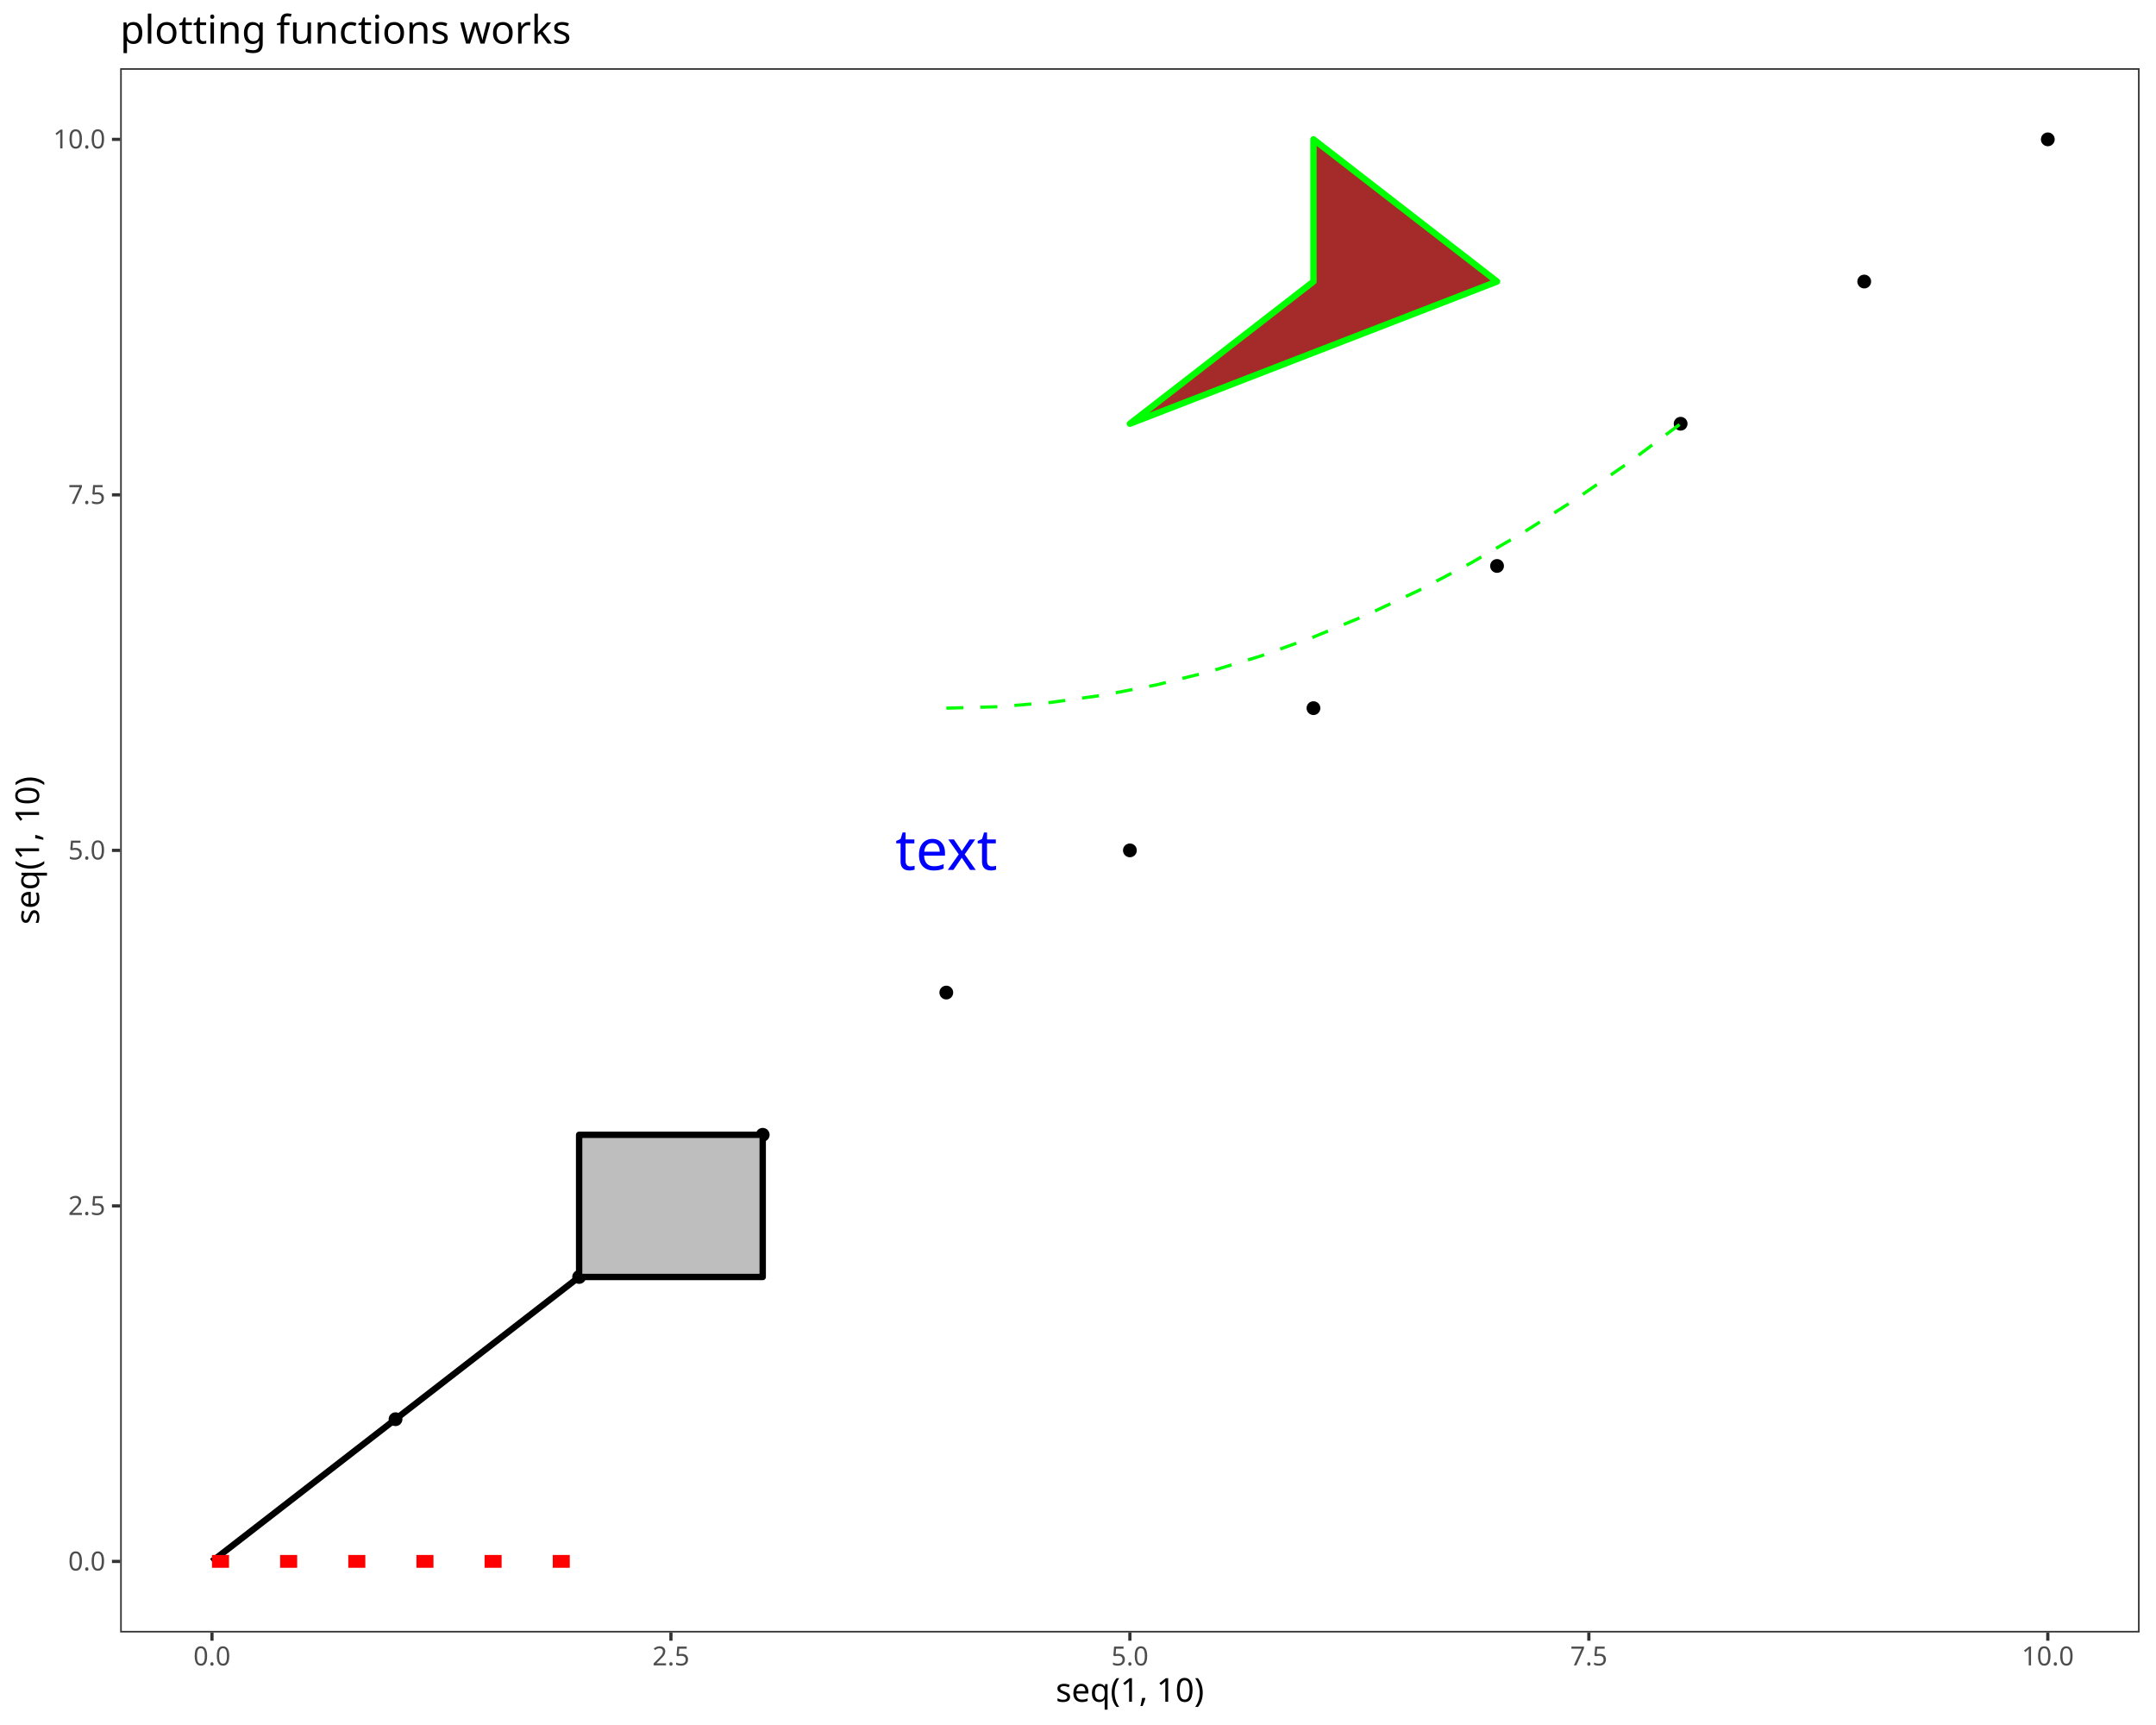
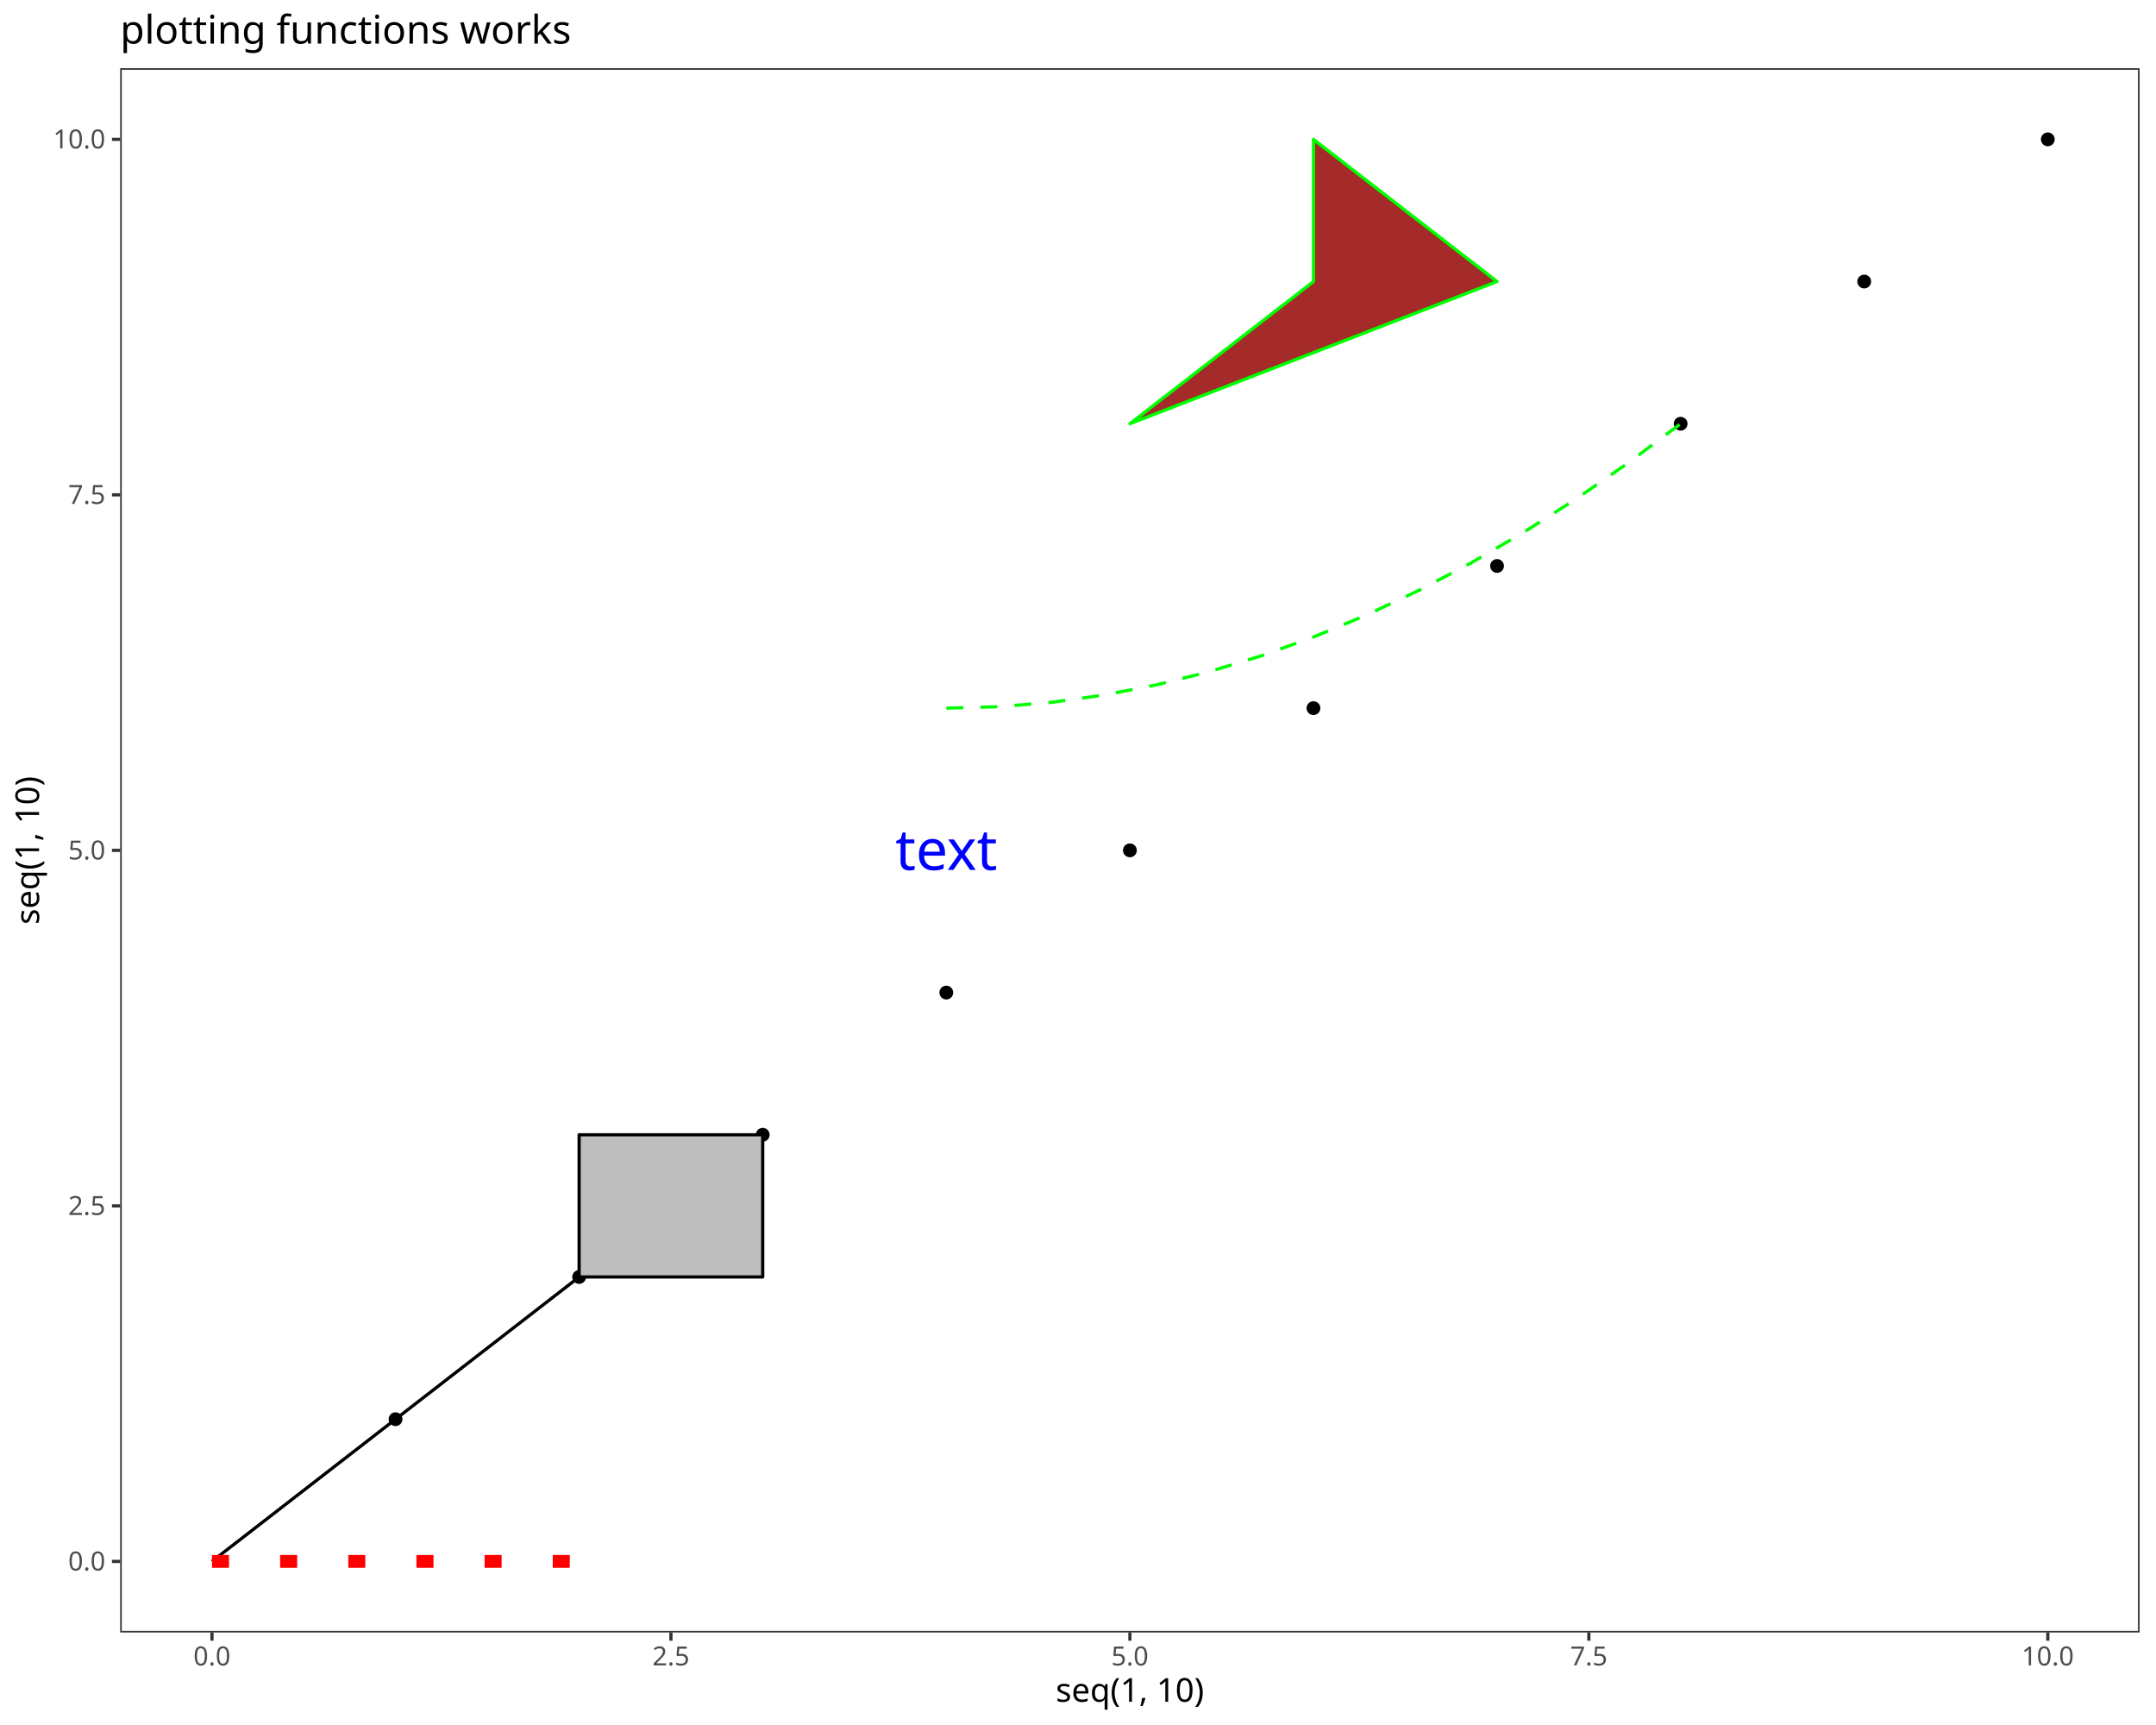
<svg xmlns="http://www.w3.org/2000/svg" class="svglite" data-engine-version="2.0" width="720.00pt" height="576.00pt" viewBox="0 0 720.00 576.00">
  <defs>
    <style type="text/css">
    .svglite line, .svglite polyline, .svglite polygon, .svglite path, .svglite rect, .svglite circle {
      fill: none;
      stroke: #000000;
      stroke-linecap: round;
      stroke-linejoin: round;
      stroke-miterlimit: 10.00;
    }
  </style>
  </defs>
  <rect width="100%" height="100%" style="stroke: none; fill: #FFFFFF;" />
  <defs>
    <clipPath id="cpMC4wMHw3MjAuMDB8MC4wMHw1NzYuMDA=">
      <rect x="0.00" y="0.00" width="720.00" height="576.00" />
    </clipPath>
  </defs>
  <g clip-path="url(#cpMC4wMHw3MjAuMDB8MC4wMHw1NzYuMDA=)">
    <rect x="0.00" y="0.00" width="720.00" height="576.00" style="stroke-width: 1.07; stroke: #FFFFFF; fill: #FFFFFF;" />
  </g>
  <defs>
    <clipPath id="cpNDAuMTN8NzE0LjUyfDIyLjc4fDU0NS4xMQ==">
      <rect x="40.13" y="22.78" width="674.39" height="522.33" />
    </clipPath>
  </defs>
  <g clip-path="url(#cpNDAuMTN8NzE0LjUyfDIyLjc4fDU0NS4xMQ==)">
    <rect x="40.13" y="22.78" width="674.39" height="522.33" style="stroke-width: 1.07; stroke: none; fill: #FFFFFF;" />
    <circle cx="132.09" cy="473.89" r="1.95" style="stroke-width: 0.71; fill: #000000;" />
    <circle cx="193.40" cy="426.40" r="1.95" style="stroke-width: 0.71; fill: #000000;" />
    <circle cx="254.71" cy="378.92" r="1.95" style="stroke-width: 0.71; fill: #000000;" />
    <circle cx="316.02" cy="331.43" r="1.95" style="stroke-width: 0.71; fill: #000000;" />
    <circle cx="377.33" cy="283.95" r="1.95" style="stroke-width: 0.71; fill: #000000;" />
    <circle cx="438.63" cy="236.46" r="1.95" style="stroke-width: 0.71; fill: #000000;" />
    <circle cx="499.94" cy="188.98" r="1.95" style="stroke-width: 0.71; fill: #000000;" />
    <circle cx="561.25" cy="141.49" r="1.95" style="stroke-width: 0.71; fill: #000000;" />
    <circle cx="622.56" cy="94.01" r="1.95" style="stroke-width: 0.71; fill: #000000;" />
    <circle cx="683.87" cy="46.53" r="1.95" style="stroke-width: 0.71; fill: #000000;" />
-     <line x1="70.79" y1="521.37" x2="193.40" y2="426.40" style="stroke-width: 2.13; stroke-linecap: butt;" />
+     <line x1="70.79" y1="521.37" x2="193.40" y2="426.40" style="stroke-width: 1.07; stroke-linecap: butt;" />
    <line x1="70.79" y1="521.37" x2="193.40" y2="521.37" style="stroke-width: 4.27; stroke: #FF0000; stroke-dasharray: 5.69,17.07; stroke-linecap: butt;" />
-     <polygon points="193.40,426.40 193.40,378.92 254.71,378.92 254.71,426.40 " style="stroke-width: 2.13; stroke-linecap: butt; fill: #BEBEBE;" />
-     <polygon points="377.33,141.49 438.63,94.01 438.63,46.53 499.94,94.01 " style="stroke-width: 2.13; stroke: #00FF00; stroke-linecap: butt; fill: #A52A2A;" />
+     <polygon points="193.40,426.40 193.40,378.92 254.71,378.92 254.71,426.40 " style="stroke-width: 1.07; stroke-linecap: butt; fill: #BEBEBE;" />
+     <polygon points="377.33,141.49 438.63,94.01 438.63,46.53 499.94,94.01 " style="stroke-width: 1.07; stroke: #00FF00; stroke-linecap: butt; fill: #A52A2A;" />
    <text x="316.02" y="290.48" text-anchor="middle" style="font-size: 18.97px; fill: #0000FF; font-family: sans;" textLength="30.58px" lengthAdjust="spacingAndGlyphs">text</text>
    <polyline points="316.02,236.46 333.54,235.98 351.05,234.53 368.57,232.10 386.08,228.71 403.60,224.35 421.12,219.02 438.63,212.72 456.15,205.45 473.67,197.22 491.18,188.01 508.70,177.83 526.22,166.69 543.73,154.58 561.25,141.49 " style="stroke-width: 1.07; stroke: #00FF00; stroke-dasharray: 5.69,5.69; stroke-linecap: butt;" />
    <rect x="40.13" y="22.78" width="674.39" height="522.33" style="stroke-width: 1.07; stroke: #333333;" />
  </g>
  <g clip-path="url(#cpMC4wMHw3MjAuMDB8MC4wMHw1NzYuMDA=)">
    <text x="35.20" y="524.40" text-anchor="end" style="font-size: 8.80px; fill: #4D4D4D; font-family: sans;" textLength="12.23px" lengthAdjust="spacingAndGlyphs">0.0</text>
    <text x="35.20" y="405.69" text-anchor="end" style="font-size: 8.80px; fill: #4D4D4D; font-family: sans;" textLength="12.23px" lengthAdjust="spacingAndGlyphs">2.5</text>
    <text x="35.20" y="286.98" text-anchor="end" style="font-size: 8.80px; fill: #4D4D4D; font-family: sans;" textLength="12.23px" lengthAdjust="spacingAndGlyphs">5.0</text>
    <text x="35.20" y="168.26" text-anchor="end" style="font-size: 8.80px; fill: #4D4D4D; font-family: sans;" textLength="12.23px" lengthAdjust="spacingAndGlyphs">7.5</text>
    <text x="35.20" y="49.55" text-anchor="end" style="font-size: 8.80px; fill: #4D4D4D; font-family: sans;" textLength="17.13px" lengthAdjust="spacingAndGlyphs">10.0</text>
    <polyline points="37.39,521.37 40.13,521.37 " style="stroke-width: 1.07; stroke: #333333; stroke-linecap: butt;" />
    <polyline points="37.39,402.66 40.13,402.66 " style="stroke-width: 1.07; stroke: #333333; stroke-linecap: butt;" />
    <polyline points="37.39,283.95 40.13,283.95 " style="stroke-width: 1.07; stroke: #333333; stroke-linecap: butt;" />
    <polyline points="37.39,165.24 40.13,165.24 " style="stroke-width: 1.07; stroke: #333333; stroke-linecap: butt;" />
    <polyline points="37.39,46.53 40.13,46.53 " style="stroke-width: 1.07; stroke: #333333; stroke-linecap: butt;" />
    <polyline points="70.79,547.85 70.79,545.11 " style="stroke-width: 1.07; stroke: #333333; stroke-linecap: butt;" />
    <polyline points="224.06,547.85 224.06,545.11 " style="stroke-width: 1.07; stroke: #333333; stroke-linecap: butt;" />
    <polyline points="377.33,547.85 377.33,545.11 " style="stroke-width: 1.07; stroke: #333333; stroke-linecap: butt;" />
    <polyline points="530.60,547.85 530.60,545.11 " style="stroke-width: 1.07; stroke: #333333; stroke-linecap: butt;" />
    <polyline points="683.87,547.85 683.87,545.11 " style="stroke-width: 1.07; stroke: #333333; stroke-linecap: butt;" />
    <text x="70.79" y="556.10" text-anchor="middle" style="font-size: 8.80px; fill: #4D4D4D; font-family: sans;" textLength="12.23px" lengthAdjust="spacingAndGlyphs">0.0</text>
    <text x="224.06" y="556.10" text-anchor="middle" style="font-size: 8.80px; fill: #4D4D4D; font-family: sans;" textLength="12.23px" lengthAdjust="spacingAndGlyphs">2.5</text>
    <text x="377.33" y="556.10" text-anchor="middle" style="font-size: 8.80px; fill: #4D4D4D; font-family: sans;" textLength="12.23px" lengthAdjust="spacingAndGlyphs">5.0</text>
    <text x="530.60" y="556.10" text-anchor="middle" style="font-size: 8.80px; fill: #4D4D4D; font-family: sans;" textLength="12.23px" lengthAdjust="spacingAndGlyphs">7.5</text>
    <text x="683.87" y="556.10" text-anchor="middle" style="font-size: 8.80px; fill: #4D4D4D; font-family: sans;" textLength="17.13px" lengthAdjust="spacingAndGlyphs">10.0</text>
    <text x="377.33" y="568.24" text-anchor="middle" style="font-size: 11.00px; font-family: sans;" textLength="49.53px" lengthAdjust="spacingAndGlyphs">seq(1, 10)</text>
    <text transform="translate(13.05,283.95) rotate(-90)" text-anchor="middle" style="font-size: 11.00px; font-family: sans;" textLength="49.53px" lengthAdjust="spacingAndGlyphs">seq(1, 10)</text>
    <text x="40.13" y="14.56" style="font-size: 13.20px; font-family: sans;" textLength="137.22px" lengthAdjust="spacingAndGlyphs">plotting functions works</text>
  </g>
</svg>
